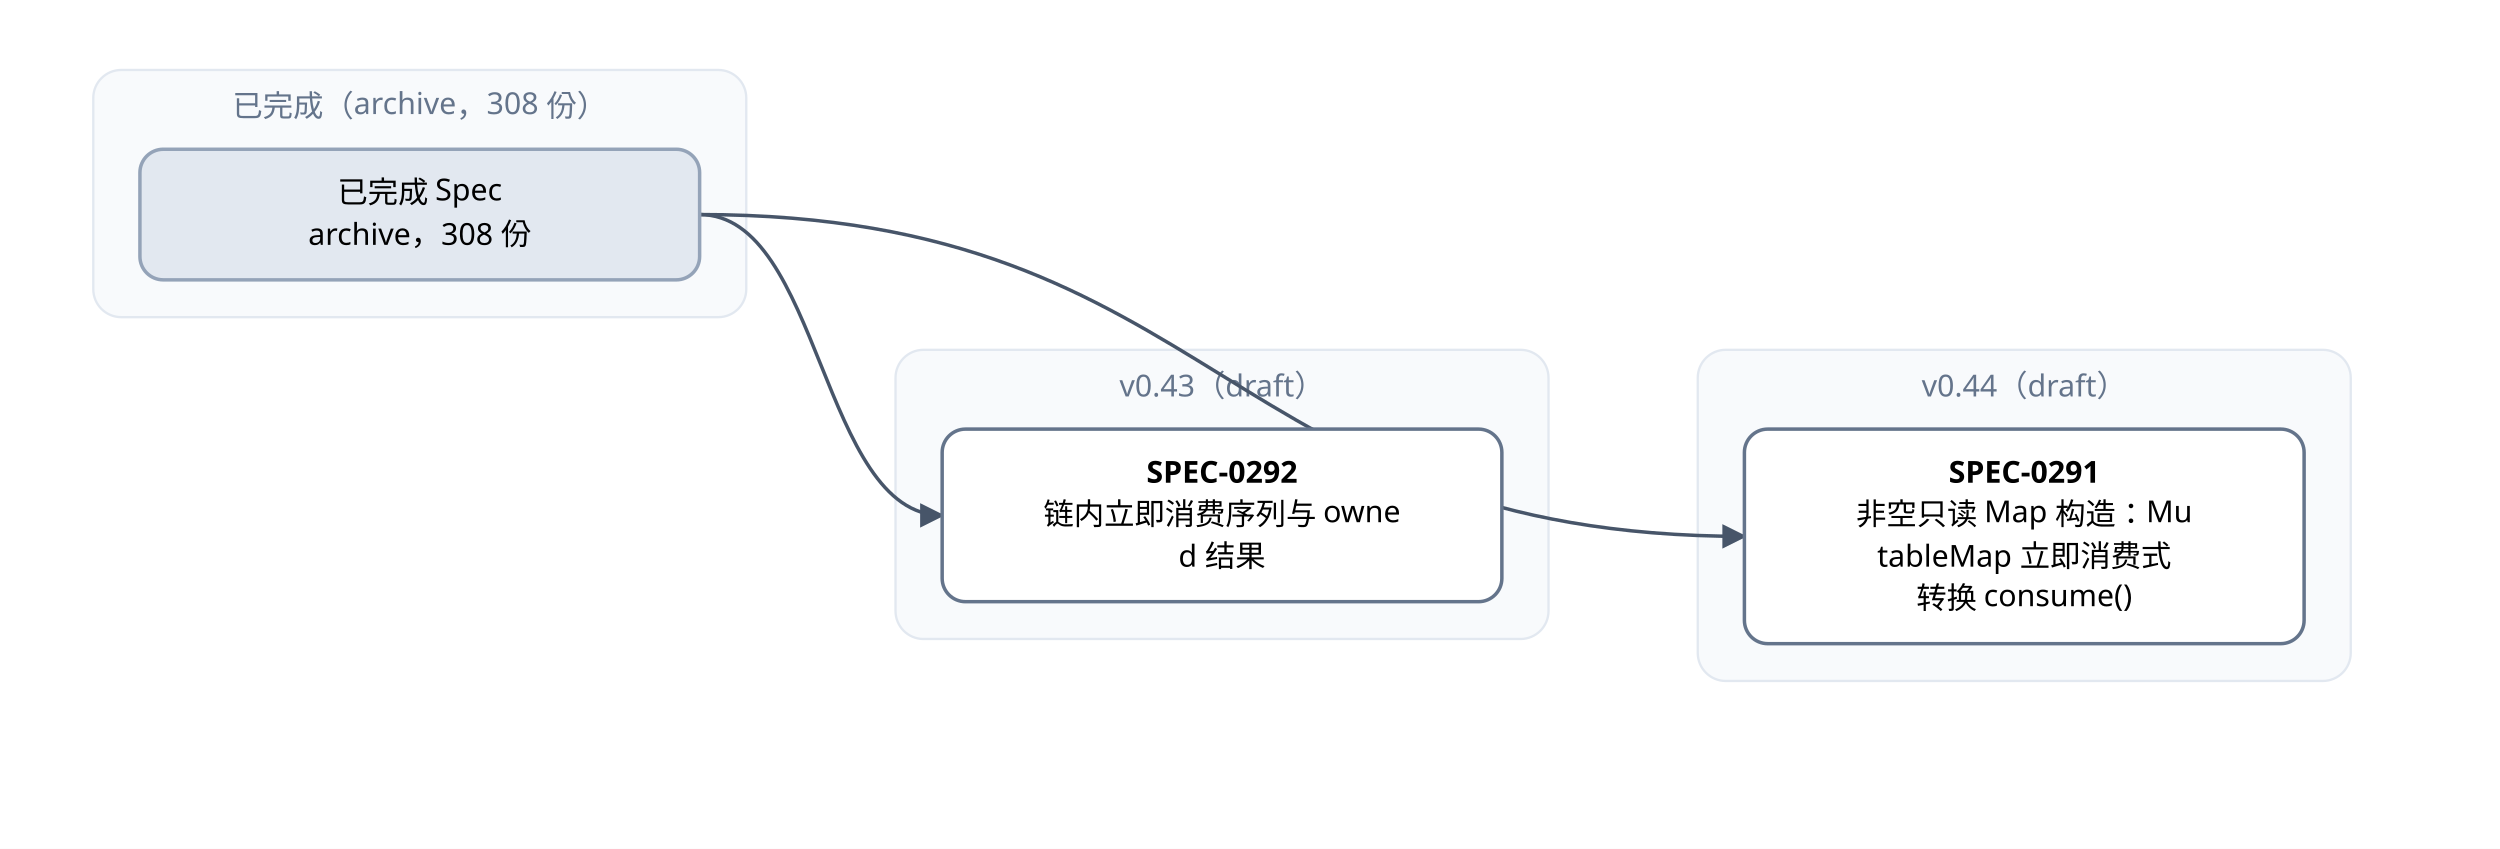
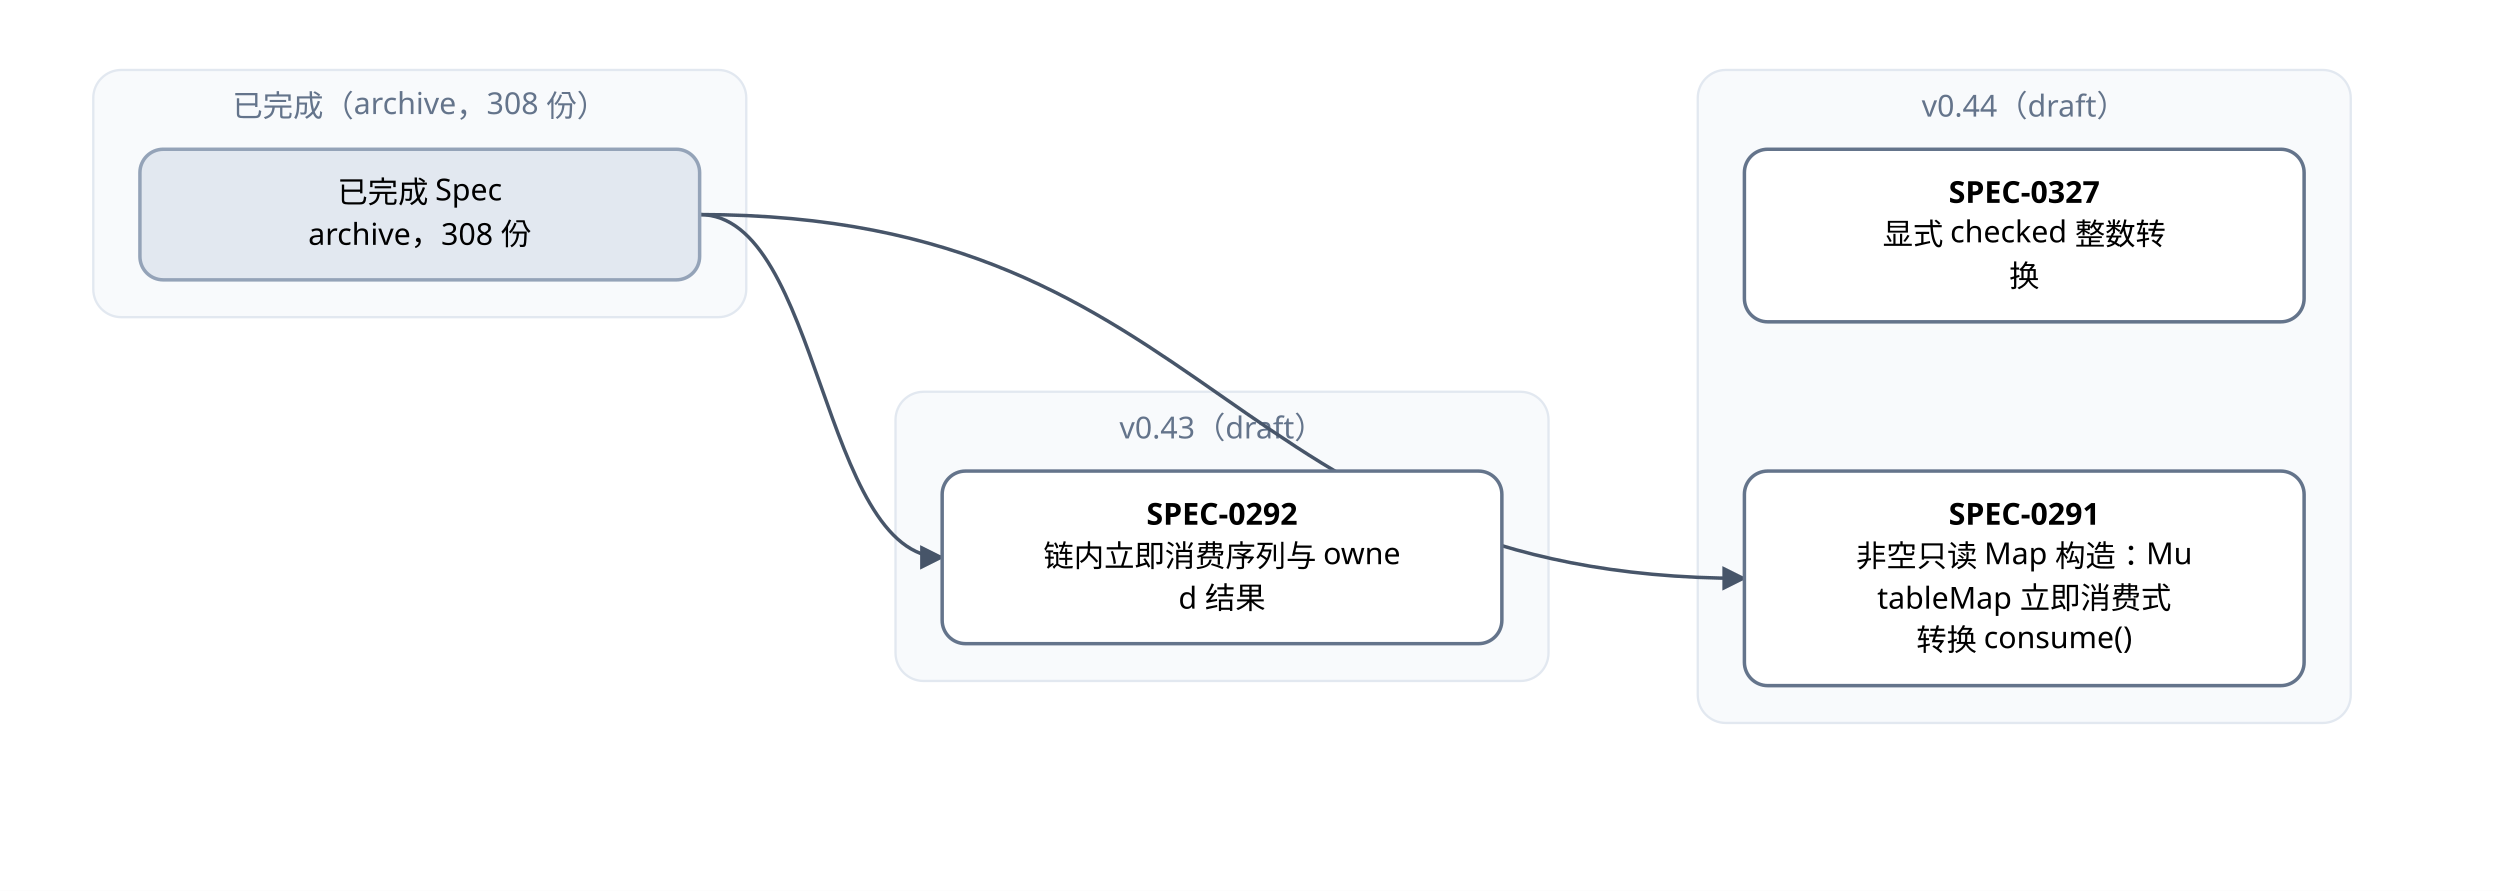
- <svg xmlns="http://www.w3.org/2000/svg" width="1072" height="364" viewBox="0 0 1072 364" font-family="PingFang SC, Microsoft YaHei, sans-serif">
+ <svg xmlns="http://www.w3.org/2000/svg" width="1072" height="382" viewBox="0 0 1072 382" font-family="PingFang SC, Microsoft YaHei, sans-serif">
  <defs>
    <marker id="arrow" viewBox="0 0 10 10" refX="9" refY="5" markerWidth="7" markerHeight="7" orient="auto-start-reverse">
      <path d="M0,0 L10,5 L0,10 z" fill="#475569" />
    </marker>
  </defs>
-   <rect width="1072" height="364" fill="#ffffff" />
+   <rect width="1072" height="382" fill="#ffffff" />
  <rect x="40" y="30" width="280" height="106" rx="12" fill="#f8fafc" stroke="#e2e8f0" />
  <text x="180" y="50" text-anchor="middle" font-size="13" fill="#64748b">已完成（archive，308 份）</text>
-   <rect x="384" y="150" width="280" height="124" rx="12" fill="#f8fafc" stroke="#e2e8f0" />
-   <text x="524" y="170" text-anchor="middle" font-size="13" fill="#64748b">v0.43（draft）</text>
-   <rect x="728" y="150" width="280" height="142" rx="12" fill="#f8fafc" stroke="#e2e8f0" />
-   <text x="868" y="170" text-anchor="middle" font-size="13" fill="#64748b">v0.44（draft）</text>
-   <path d="M 300 92 C 524 92, 524 230, 748 230" fill="none" stroke="#475569" stroke-width="1.5" marker-end="url(#arrow)" />
-   <path d="M 300 92 C 352 92, 352 221, 404 221" fill="none" stroke="#475569" stroke-width="1.5" marker-end="url(#arrow)" />
-   <rect x="748" y="184" width="240" height="92" rx="10" fill="#ffffff" stroke="#64748b" stroke-width="1.5" />
-   <text x="868" y="207" text-anchor="middle" font-size="13" font-weight="600">SPEC-0291</text>
-   <text x="868" y="225" text-anchor="middle" font-size="13">非空只读 Map 构造：Mu</text>
-   <text x="868" y="243" text-anchor="middle" font-size="13">tableMap 立即消费式</text>
-   <text x="868" y="261" text-anchor="middle" font-size="13">转换 consume()</text>
-   <rect x="404" y="184" width="240" height="74" rx="10" fill="#ffffff" stroke="#64748b" stroke-width="1.5" />
-   <text x="524" y="207" text-anchor="middle" font-size="13" font-weight="600">SPEC-0292</text>
-   <text x="524" y="225" text-anchor="middle" font-size="13">链内立即消费序列与 owne</text>
-   <text x="524" y="243" text-anchor="middle" font-size="13">d 结果</text>
+   <rect x="384" y="168" width="280" height="124" rx="12" fill="#f8fafc" stroke="#e2e8f0" />
+   <text x="524" y="188" text-anchor="middle" font-size="13" fill="#64748b">v0.43（draft）</text>
+   <rect x="728" y="30" width="280" height="280" rx="12" fill="#f8fafc" stroke="#e2e8f0" />
+   <text x="868" y="50" text-anchor="middle" font-size="13" fill="#64748b">v0.44（draft）</text>
+   <path d="M 300 92 C 524 92, 524 248, 748 248" fill="none" stroke="#475569" stroke-width="1.5" marker-end="url(#arrow)" />
+   <path d="M 300 92 C 352 92, 352 239, 404 239" fill="none" stroke="#475569" stroke-width="1.5" marker-end="url(#arrow)" />
+   <rect x="748" y="202" width="240" height="92" rx="10" fill="#ffffff" stroke="#64748b" stroke-width="1.5" />
+   <text x="868" y="225" text-anchor="middle" font-size="13" font-weight="600">SPEC-0291</text>
+   <text x="868" y="243" text-anchor="middle" font-size="13">非空只读 Map 构造：Mu</text>
+   <text x="868" y="261" text-anchor="middle" font-size="13">tableMap 立即消费式</text>
+   <text x="868" y="279" text-anchor="middle" font-size="13">转换 consume()</text>
+   <rect x="404" y="202" width="240" height="74" rx="10" fill="#ffffff" stroke="#64748b" stroke-width="1.5" />
+   <text x="524" y="225" text-anchor="middle" font-size="13" font-weight="600">SPEC-0292</text>
+   <text x="524" y="243" text-anchor="middle" font-size="13">链内立即消费序列与 owne</text>
+   <text x="524" y="261" text-anchor="middle" font-size="13">d 结果</text>
+   <rect x="748" y="64" width="240" height="74" rx="10" fill="#ffffff" stroke="#64748b" stroke-width="1.5" />
+   <text x="868" y="87" text-anchor="middle" font-size="13" font-weight="600">SPEC-0327</text>
+   <text x="868" y="105" text-anchor="middle" font-size="13">显式 checked 整数转</text>
+   <text x="868" y="123" text-anchor="middle" font-size="13">换</text>
  <rect x="60" y="64" width="240" height="56" rx="10" fill="#e2e8f0" stroke="#94a3b8" stroke-width="1.5" />
  <text x="180" y="87" text-anchor="middle" font-size="13">已完成 Spec</text>
  <text x="180" y="105" text-anchor="middle" font-size="13">archive，308 份</text>
</svg>
